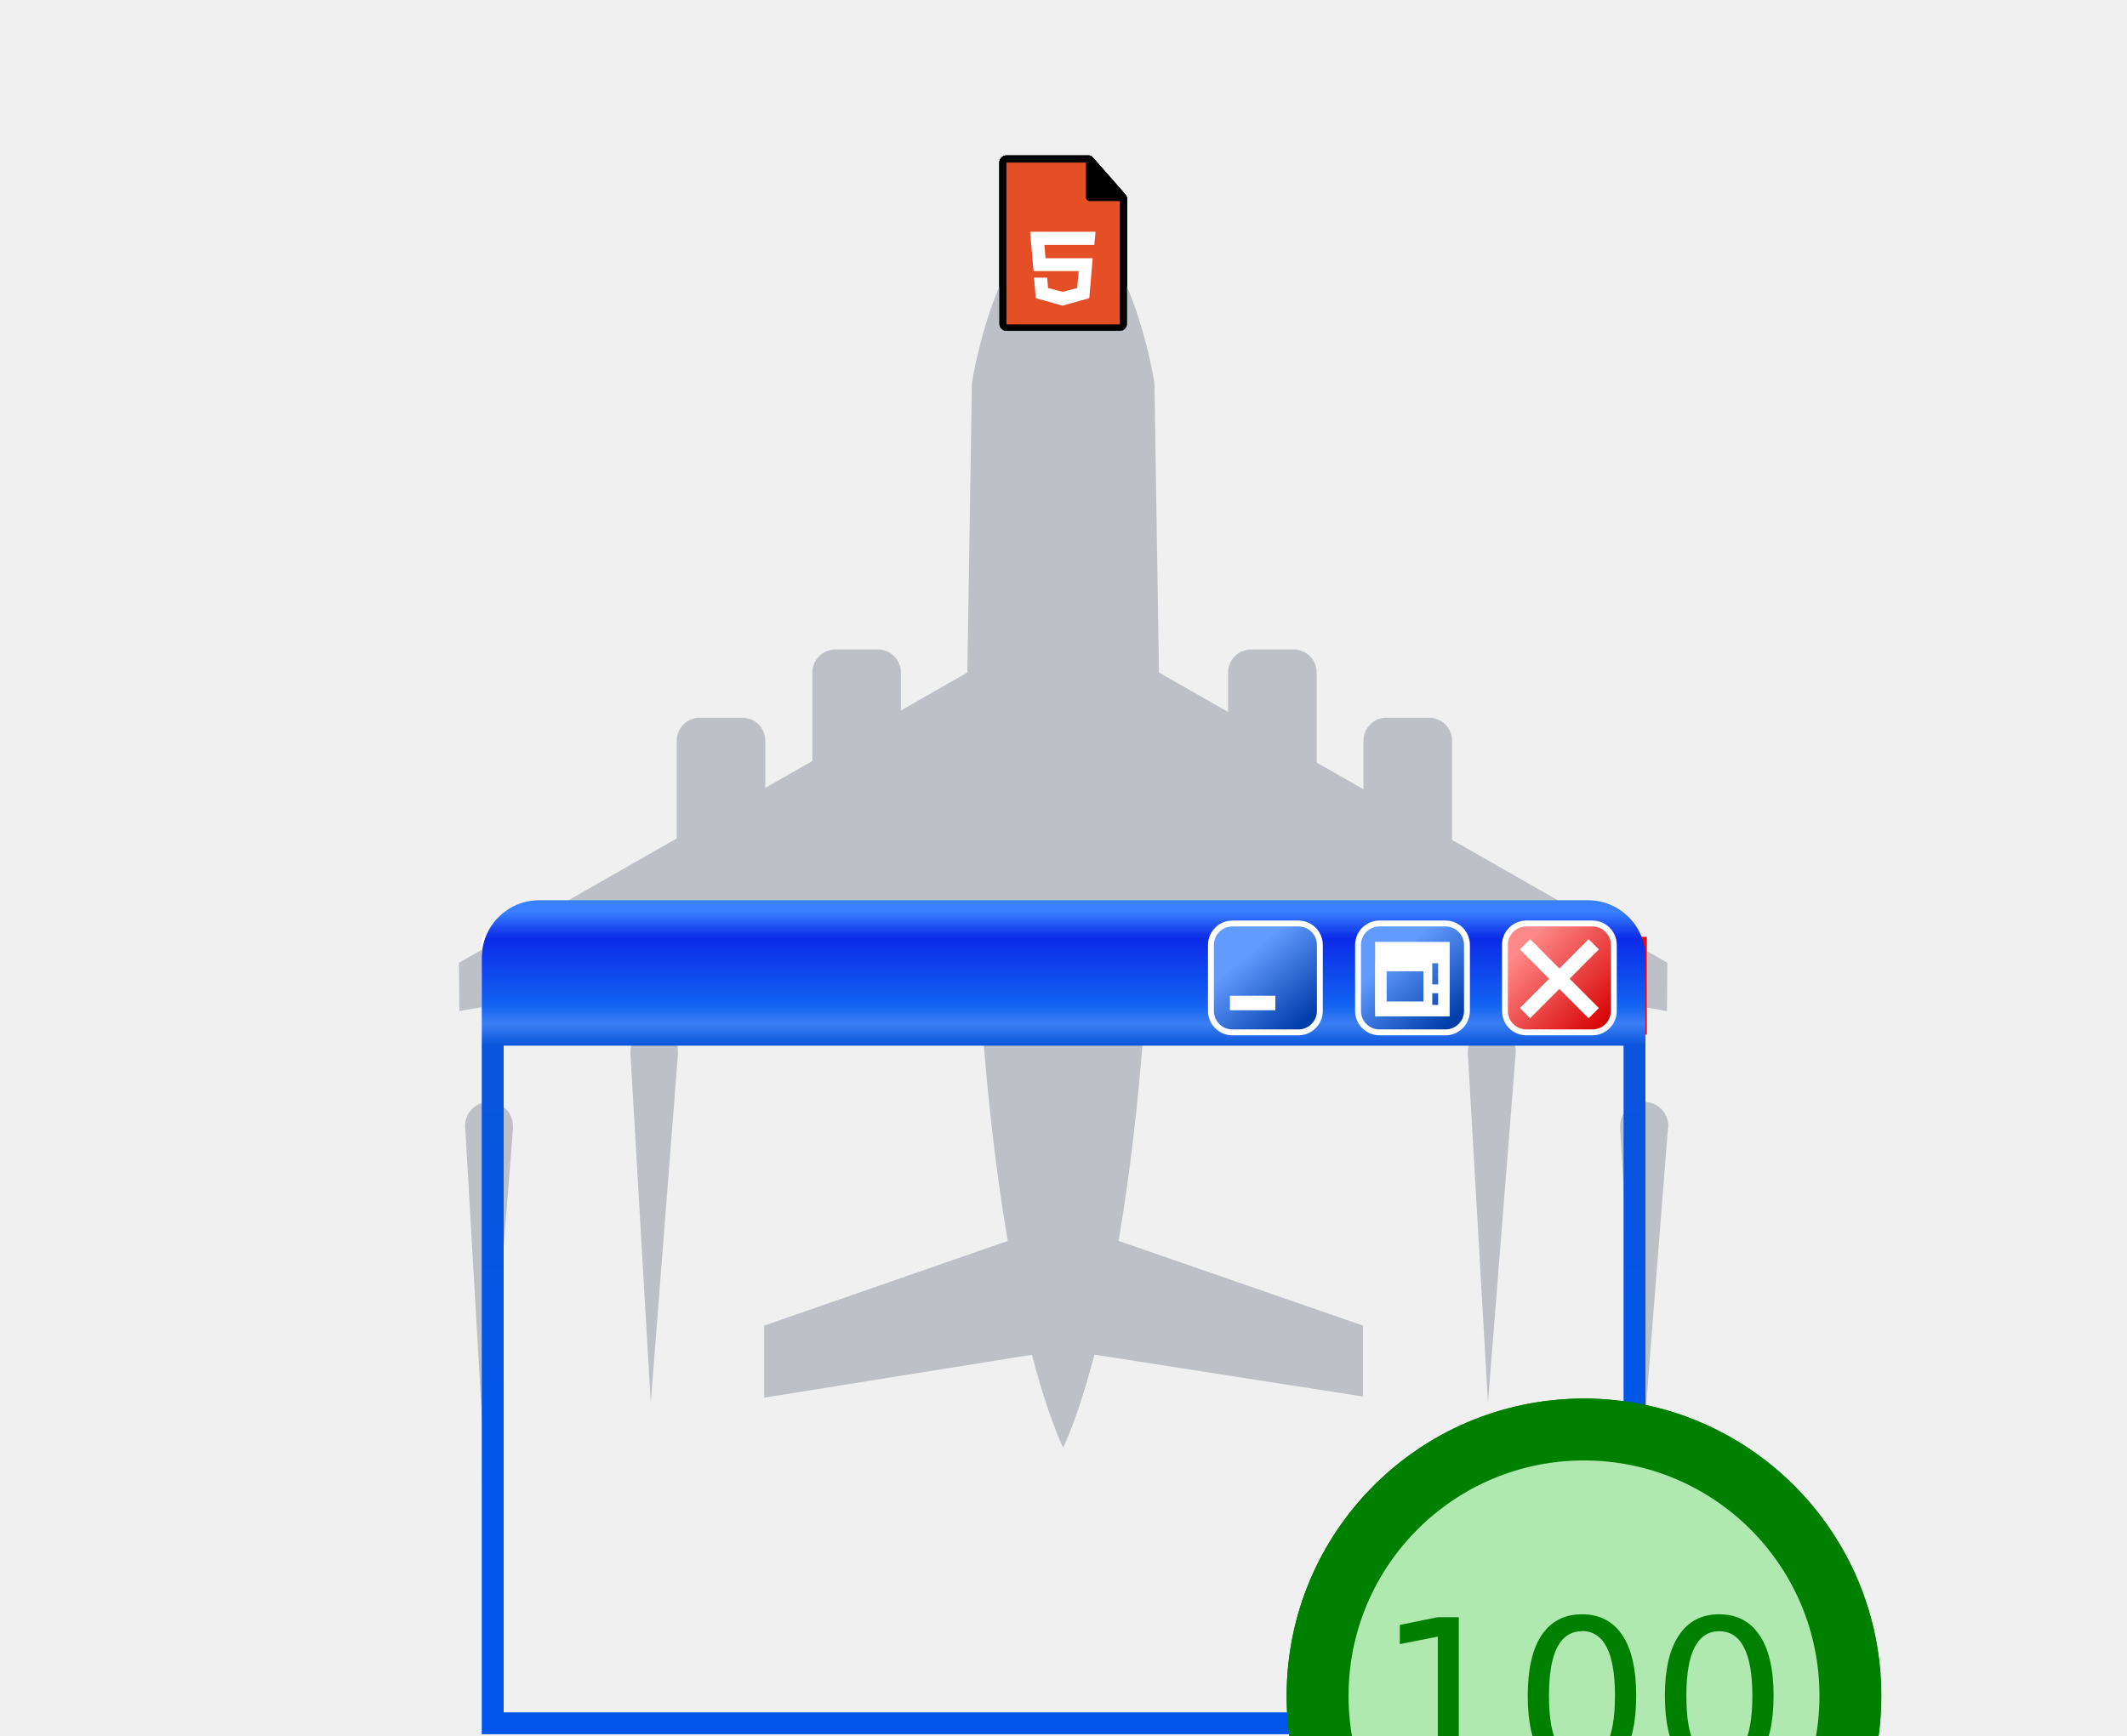
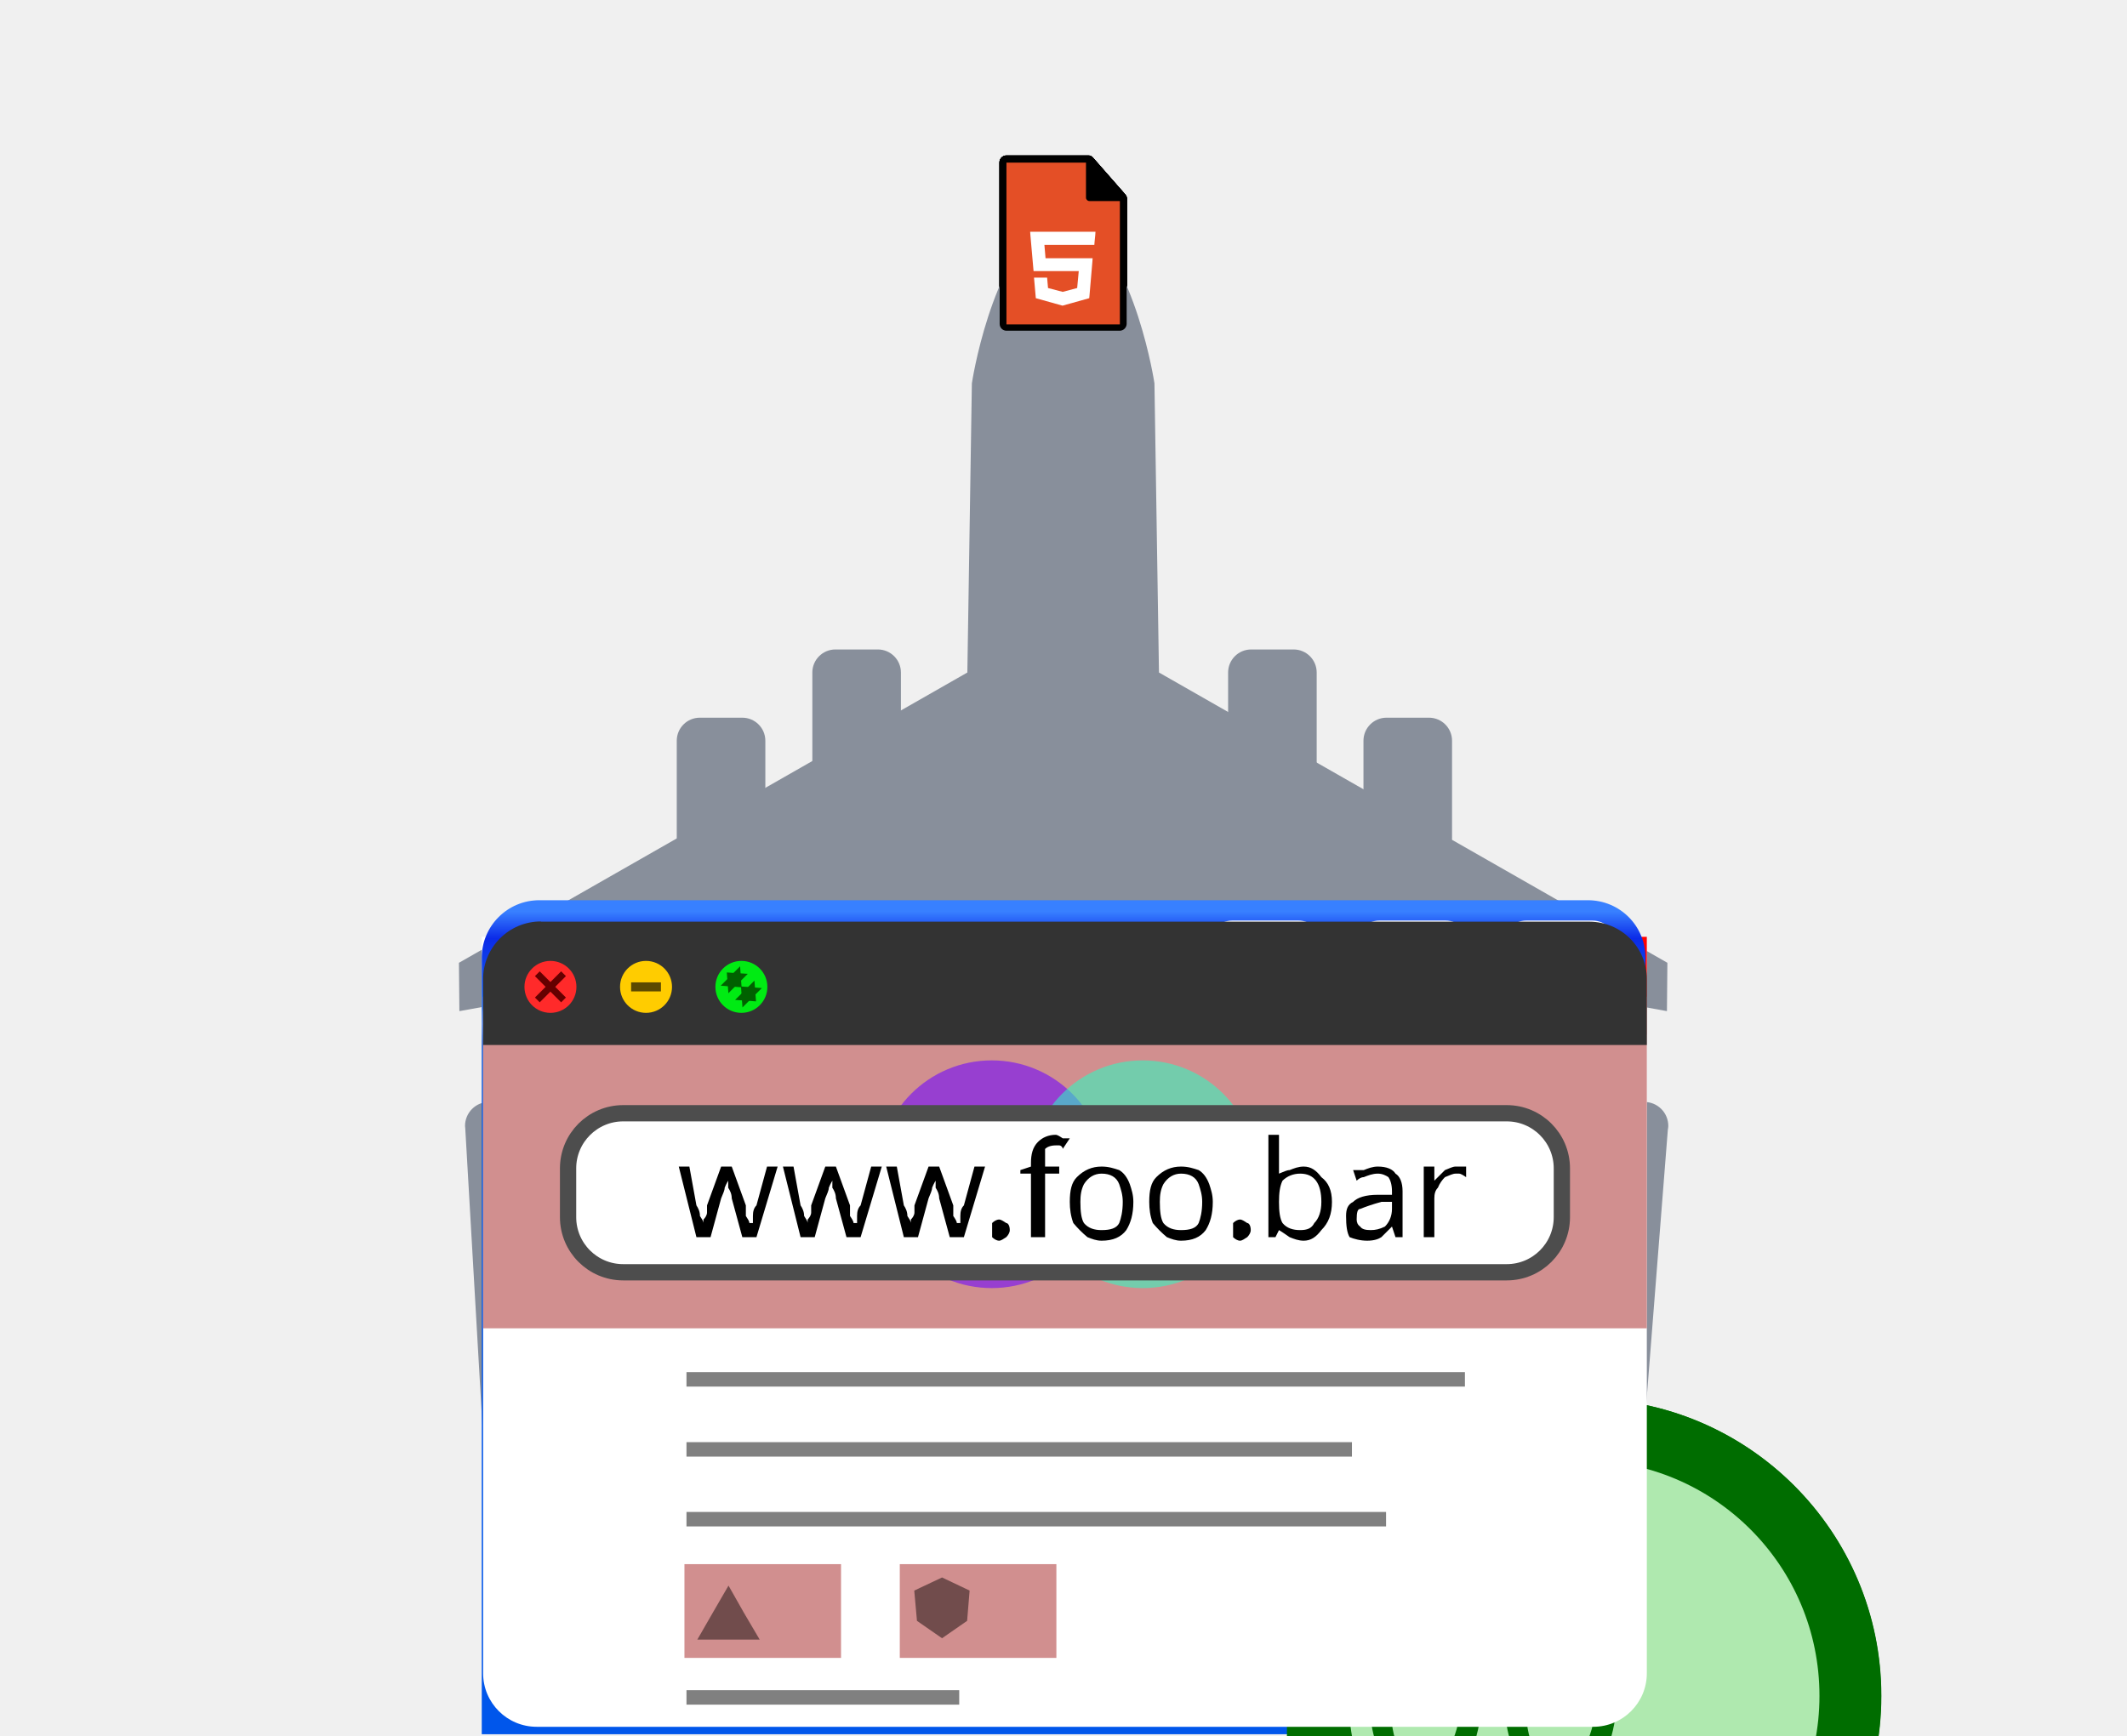
<svg xmlns="http://www.w3.org/2000/svg" xmlns:xlink="http://www.w3.org/1999/xlink" viewBox="0 0 9.413 7.684" version="1.1" id="svg116">
  <defs id="defs120">
    <linearGradient id="linearGradient1922">
      <stop style="stop-color:#629bff;stop-opacity:1" offset="0" id="stop1918" />
      <stop style="stop-color:#003eaa;stop-opacity:0.996" offset="1" id="stop1920" />
    </linearGradient>
    <linearGradient id="linearGradient1914">
      <stop style="stop-color:#d60000;stop-opacity:1" offset="0" id="stop1910" />
      <stop style="stop-color:#ff8989;stop-opacity:1" offset="1" id="stop1912" />
    </linearGradient>
    <linearGradient id="linearGradient1902">
      <stop style="stop-color:#0056eb;stop-opacity:1" offset="0" id="stop1896" />
      <stop style="stop-color:#0a55db;stop-opacity:1" offset="0.77" id="stop1906" />
      <stop style="stop-color:#3c7ff4;stop-opacity:1" offset="0.807" id="stop1904" />
      <stop style="stop-color:#1263f1;stop-opacity:1;" offset="0.839" id="stop1908" />
      <stop style="stop-color:#0b2be8;stop-opacity:1" offset="0.954" id="stop1898" />
      <stop style="stop-color:#3880ff;stop-opacity:1" offset="1" id="stop1900" />
    </linearGradient>
    <linearGradient id="linearGradient1876">
      <stop style="stop-color:#0056eb;stop-opacity:1" offset="0" id="stop1872" />
      <stop style="stop-color:#1969f4;stop-opacity:1;" offset="0.453" id="stop1892" />
      <stop style="stop-color:#3880ff;stop-opacity:1" offset="1" id="stop1874" />
    </linearGradient>
    <mask maskUnits="userSpaceOnUse" id="mask922">
      <rect style="fill:#ffffff;stroke:none;stroke-width:1.058;stroke-linecap:round;stroke-linejoin:round;stroke-dashoffset:16.97;paint-order:markers fill stroke" id="rect924" width="121.448" height="82.723" x="271.008" y="137.547" />
    </mask>
    <mask maskUnits="userSpaceOnUse" id="mask940">
      <rect style="fill:#ffffff;stroke:none;stroke-width:1.058;stroke-linecap:round;stroke-linejoin:round;stroke-dashoffset:16.97;paint-order:markers fill stroke" id="rect942" width="146.392" height="76.245" x="-53.106" y="119.943" />
    </mask>
    <linearGradient xlink:href="#linearGradient1876" id="linearGradient1878" x1="121.506" y1="377.372" x2="121.506" y2="376.685" gradientUnits="userSpaceOnUse" gradientTransform="matrix(3.779528,0,0,3.779528,3.7795276e-5,-0.9715526)" />
    <linearGradient xlink:href="#linearGradient1902" id="linearGradient1894" gradientUnits="userSpaceOnUse" gradientTransform="matrix(0.2430564,0,0,0.2430564,-24.46177,-87.63072)" x1="121.506" y1="387.748" x2="121.506" y2="377.14" />
    <linearGradient xlink:href="#linearGradient1914" id="linearGradient1916" x1="129.93" y1="378.776" x2="128.408" y2="377.335" gradientUnits="userSpaceOnUse" gradientTransform="matrix(0.2430564,0,0,0.2430564,-24.46177,-87.53395)" />
    <linearGradient xlink:href="#linearGradient1922" id="linearGradient1924" x1="126" y1="377.497" x2="127.015" y2="378.728" gradientUnits="userSpaceOnUse" gradientTransform="matrix(0.2430564,0,0,0.2430564,-24.44275,-87.53395)" />
    <linearGradient xlink:href="#linearGradient1922" id="linearGradient1932" gradientUnits="userSpaceOnUse" x1="126" y1="377.497" x2="127.015" y2="378.728" gradientTransform="matrix(0.2430564,0,0,0.2430564,-25.09333,-87.53395)" />
  </defs>
  <g id="g1012" class="file-img-2">
    <path d="M 4.98,0.861 L 4.837,0.697 a 0.026,0.026 0 0 0 -0.02,-0.009 H 4.454 a 0.031,0.031 0 0 0 -0.031,0.03 V 1.434 a 0.031,0.031 0 0 0 0.031,0.03 h 0.503 a 0.031,0.031 0 0 0 0.03,-0.03 V 0.878 a 0.026,0.026 0 0 0 -0.007,-0.017 z" id="path38" style="stroke-width:0.369" />
    <path d="M 4.454,1.436 V 0.719 h 0.353 v 0.156 c 0,0.008 0.007,0.015 0.015,0.015 H 4.956 V 1.436 Z" fill="#e580ff" id="path40" style="stroke-width:0.369" />
    <path d="M 4.507,1.326 C 4.494,1.323 4.485,1.31 4.487,1.297 V 0.974 c 0.005,-0.012 0.016,-0.022 0.03,-0.019 H 4.902 c 0.012,0.005 0.022,0.016 0.019,0.03 V 1.308 c -0.005,0.012 -0.016,0.022 -0.03,0.019 c -0.128,0 -0.256,7.381e-4 -0.385,0 z m 0.075,-0.155 c 0.021,-0.024 0.04,-0.05 0.062,-0.073 c 0.021,-0.015 0.036,0.013 0.049,0.025 c 0.015,0.014 0.027,0.034 0.046,0.042 c 0.019,-0.003 0.029,-0.031 0.049,-0.024 c 0.035,0.035 0.068,0.072 0.101,0.107 c 0,-0.083 0.001,-0.165 -3.691e-4,-0.248 C 4.89,0.984 4.87,0.986 4.87,0.986 c -0.103,0 -0.232,-0.001 -0.334,3.6902e-4 c -0.026,-0.004 -0.017,0.028 -0.018,0.043 v 0.22 l 0.065,-0.077 z m 0.219,-0.063 c -0.03,-0.007 -0.045,-0.046 -0.027,-0.071 c 0.016,-0.025 0.056,-0.027 0.074,-0.003 c 0.021,0.023 0.008,0.064 -0.021,0.073 a 0.044,0.044 0 0 1 -0.027,0.001 z" fill="#440055" id="path42" style="stroke-width:0.369" />
  </g>
  <g id="g1004" class="file-img-1">
    <path d="M 4.98,0.861 L 4.836,0.697 A 0.026,0.026 0 0 0 4.817,0.688 H 4.454 a 0.031,0.031 0 0 0 -0.03,0.031 V 1.434 a 0.031,0.031 0 0 0 0.03,0.03 h 0.503 a 0.031,0.031 0 0 0 0.031,-0.03 V 0.879 a 0.026,0.026 0 0 0 -0.007,-0.017 z" id="path46" style="stroke-width:0.369" />
    <path d="M 4.454,1.436 V 0.719 h 0.352 v 0.156 c 0,0.008 0.007,0.015 0.015,0.015 H 4.956 V 1.436 Z" fill="#e580ff" id="path48" style="stroke-width:0.369" />
    <path d="m 4.507,1.326 c -0.013,-0.004 -0.023,-0.016 -0.02,-0.029 V 0.974 c 0.005,-0.012 0.017,-0.022 0.03,-0.019 h 0.385 c 0.012,0.005 0.022,0.016 0.02,0.03 V 1.308 c -0.005,0.012 -0.017,0.022 -0.03,0.02 c -0.128,0 -0.256,7.38e-4 -0.385,-7.378e-4 z m 0.075,-0.154 c 0.021,-0.024 0.041,-0.05 0.062,-0.073 c 0.021,-0.015 0.036,0.013 0.049,0.025 c 0.015,0.014 0.027,0.034 0.046,0.042 c 0.018,-0.003 0.028,-0.031 0.049,-0.024 c 0.035,0.034 0.068,0.071 0.101,0.107 c 0,-0.083 0.001,-0.165 0,-0.248 c 0.001,-0.018 -0.02,-0.016 -0.02,-0.016 c -0.103,0 -0.231,-0.001 -0.334,7.3805e-4 C 4.51,0.982 4.519,1.014 4.517,1.029 v 0.221 z m 0.219,-0.064 c -0.03,-0.007 -0.045,-0.046 -0.027,-0.071 c 0.016,-0.026 0.056,-0.028 0.075,-0.003 c 0.021,0.023 0.008,0.064 -0.021,0.073 a 0.044,0.044 0 0 1 -0.027,0.001 z" fill="#440055" id="path50" style="stroke-width:0.369" />
  </g>
  <g id="g996" class="file-img-0">
    <path d="M 4.98,0.861 L 4.836,0.697 A 0.026,0.026 0 0 0 4.817,0.688 H 4.454 a 0.031,0.031 0 0 0 -0.031,0.031 v 0.716 a 0.031,0.031 0 0 0 0.031,0.03 h 0.503 a 0.031,0.031 0 0 0 0.03,-0.031 V 0.879 a 0.026,0.026 0 0 0 -0.007,-0.017 z" id="path54" style="stroke-width:0.369" />
    <path d="M 4.454,1.436 V 0.719 H 4.806 v 0.156 c 0,0.008 0.007,0.015 0.015,0.015 H 4.956 V 1.436 Z" fill="#e580ff" id="path56" style="stroke-width:0.369" />
    <path d="m 4.506,1.327 c -0.013,-0.004 -0.022,-0.016 -0.02,-0.03 V 0.974 c 0.005,-0.012 0.016,-0.022 0.03,-0.02 h 0.386 c 0.012,0.005 0.022,0.016 0.019,0.03 V 1.307 c -0.005,0.012 -0.016,0.022 -0.03,0.02 c -0.128,0 -0.256,7.38e-4 -0.385,-3.691e-4 z m 0.075,-0.155 c 0.021,-0.024 0.04,-0.05 0.062,-0.073 c 0.021,-0.015 0.036,0.013 0.049,0.025 c 0.015,0.014 0.027,0.034 0.046,0.043 c 0.019,-0.003 0.029,-0.031 0.049,-0.024 c 0.035,0.035 0.068,0.071 0.101,0.107 c 0,-0.082 0.001,-0.165 -3.69e-4,-0.248 c 0.001,-0.018 -0.019,-0.016 -0.019,-0.016 c -0.103,0 -0.232,-7.3805e-4 -0.334,7.3804e-4 c -0.026,-0.004 -0.017,0.028 -0.018,0.043 v 0.22 z m 0.219,-0.063 c -0.03,-0.007 -0.045,-0.046 -0.027,-0.071 c 0.016,-0.026 0.056,-0.027 0.074,-0.003 c 0.021,0.024 0.008,0.064 -0.021,0.073 a 0.044,0.044 0 0 1 -0.027,0.001 z" fill="#440055" id="path58" style="stroke-width:0.369" />
  </g>
  <g id="g988" class="file-js">
    <path d="M 4.98,0.861 L 4.836,0.698 a 0.026,0.026 0 0 0 -0.02,-0.009 H 4.454 a 0.03,0.03 0 0 0 -0.031,0.03 V 1.434 a 0.031,0.031 0 0 0 0.031,0.03 h 0.502 a 0.03,0.03 0 0 0 0.03,-0.031 V 0.879 a 0.026,0.026 0 0 0 -0.007,-0.017 z" id="path62" style="stroke-width:0.369" />
    <path d="M 4.454,1.435 V 0.719 h 0.352 v 0.156 c 0,0.008 0.007,0.015 0.015,0.015 H 4.956 V 1.435 Z" fill="#f5de19" id="path64" style="stroke-width:0.369" />
    <path d="m 4.725,1.238 a 0.062,0.062 0 0 0 0.056,0.034 c 0.024,0 0.039,-0.012 0.039,-0.028 c 0,-0.02 -0.015,-0.027 -0.042,-0.038 l -0.014,-0.006 c -0.041,-0.017 -0.068,-0.039 -0.068,-0.086 c 0,-0.043 0.032,-0.076 0.084,-0.076 a 0.085,0.085 0 0 1 0.081,0.046 l -0.045,0.029 a 0.039,0.039 0 0 0 -0.037,-0.025 a 0.025,0.025 0 0 0 -0.027,0.025 c 0,0.017 0.011,0.024 0.035,0.035 l 0.015,0.006 c 0.048,0.021 0.076,0.042 0.076,0.09 c 0,0.052 -0.041,0.08 -0.094,0.08 a 0.11,0.11 0 0 1 -0.104,-0.059 z m -0.202,0.004 c 0.009,0.016 0.017,0.03 0.037,0.03 c 0.019,0 0.031,-0.007 0.031,-0.036 V 1.042 h 0.057 V 1.237 c 0,0.059 -0.035,0.086 -0.085,0.086 A 0.089,0.089 0 0 1 4.477,1.271 Z" id="path66" style="stroke-width:0.369" />
  </g>
  <g id="g980" class="file-css">
    <path d="M 4.98,0.861 L 4.836,0.698 a 0.026,0.026 0 0 0 -0.02,-0.008 H 4.454 a 0.03,0.03 0 0 0 -0.031,0.03 V 1.434 c 0,0.017 0.014,0.03 0.031,0.03 h 0.502 a 0.031,0.031 0 0 0 0.031,-0.03 V 0.879 a 0.026,0.026 0 0 0 -0.007,-0.017 z" id="path70" style="stroke-width:0.369" />
    <path d="M 4.454,1.435 V 0.719 H 4.806 V 0.875 c 0,0.008 0.007,0.015 0.015,0.015 h 0.134 v 0.545 z" fill="#1572b6" id="path72" style="stroke-width:0.369" />
    <path d="m 4.56,0.972 l 0.001,0.017 l 0.003,0.031 l 0.001,0.014 h 0.234 l -0.006,0.063 h -0.154 l 0.001,0.016 l 0.003,0.031 l 0.001,0.014 h 0.143 l -0.007,0.079 l -0.068,0.018 L 4.645,1.236 l -0.004,-0.049 h -0.061 l 0.008,0.096 L 4.713,1.318 L 4.839,1.284 l 7.381e-4,-0.01 l 0.01,-0.116 l 0.015,-0.169 l 0.001,-0.017 H 4.713 Z" fill="#ffffff" id="path74" style="stroke-width:0.369" />
  </g>
-   <g class="airplane" fill="#888f9b" id="g114" style="opacity:0.49">
+   <g class="airplane" fill="#888f9b" id="g114" style="opacity:1">
    <path d="M4.705 6.408s.315-.613.385-2.346l2.287.414.002-.214-2.25-1.285-.02-1.28s-.08-.539-.335-.74c-.05-.037-.087-.033-.138 0-.255.201-.335.74-.335.74l-.02 1.28-2.25 1.285.002.214 2.287-.414c.07 1.733.385 2.346.385 2.346" id="path100" />
    <path d="M6.032 6.182v-.314l-1.327-.46-1.323.46v.319l1.323-.212z" id="path102" />
    <rect width=".392" height=".635" x="5.435" y="2.875" ry=".102" id="rect104" />
    <rect width=".392" height=".635" x="6.034" y="3.177" ry=".102" id="rect106" />
    <rect width=".392" height=".635" x="-3.987" y="2.875" ry=".102" transform="scale(-1 1)" id="rect108" />
    <rect width=".392" height=".635" x="-3.387" y="3.177" ry=".102" transform="scale(-1 1)" id="rect110" />
    <path d="M2.896 4.549a.106.106 0 00-.106.106.106.106 0 000 .01L2.88 6.21 3 4.67a.106.106 0 000-.016.106.106 0 00-.105-.106zM2.165 4.878a.106.106 0 00-.107.107.106.106 0 00.001.01l.089 1.543.122-1.537a.106.106 0 000-.016.106.106 0 00-.105-.107zM6.602 4.549a.106.106 0 00-.106.106.106.106 0 000 .01l.089 1.544.122-1.538a.106.106 0 00.001-.016.106.106 0 00-.106-.106zM7.276 4.878a.106.106 0 00-.106.107.106.106 0 000 .01l.09 1.543.121-1.537a.106.106 0 00.002-.016.106.106 0 00-.107-.107z" id="path112" />
  </g>
  <g id="g972" class="file-html">
    <path d="M 4.98,0.862 L 4.836,0.698 a 0.026,0.026 0 0 0 -0.02,-0.009 H 4.454 a 0.03,0.03 0 0 0 -0.03,0.03 V 1.434 c 0,0.017 0.014,0.03 0.03,0.03 H 4.956 a 0.031,0.031 0 0 0 0.03,-0.03 V 0.879 a 0.026,0.026 0 0 0 -0.006,-0.017 z" id="path78" style="stroke-width:0.369" />
    <path d="M 4.454,1.436 V 0.72 h 0.352 v 0.155 c 0,0.008 0.007,0.015 0.015,0.015 H 4.956 V 1.436 Z" fill="#e44f26" id="path80" style="stroke-width:0.369" />
    <path d="m 4.559,1.026 l 0.001,0.015 l 0.014,0.159 h 0.2 l -0.007,0.075 l -0.064,0.017 l -0.065,-0.017 l -0.004,-0.046 h -0.058 l 0.008,0.091 l 0.118,0.033 h 3.69e-4 l 0.118,-0.033 l 0.001,-0.01 l 0.013,-0.152 l 0.001,-0.015 H 4.627 l -0.005,-0.059 h 0.221 l 0.001,-0.013 l 0.003,-0.03 l 0.001,-0.015 H 4.704 Z" fill="#ffffff" id="path82" style="stroke-width:0.369" />
  </g>
  <text xml:space="preserve" style="font-size:17.333px;line-height:1.25;font-family:sans-serif;letter-spacing:0px;word-spacing:0px;stroke-width:1" x="-602.617" y="416.209" id="text2102">
    <tspan id="tspan2100" x="-602.617" y="416.209" style="stroke-width:1" />
  </text>
  <path id="path1826" style="fill:#ffffff;fill-opacity:1;stroke-width:0.072;stroke-linecap:round;stroke-linejoin:round;stroke-dashoffset:16.97;paint-order:markers fill stroke" d="m -9.156,4.215 h 4.64 c 0.141,0 0.255,0.114 0.255,0.255 v 2.86 c 0,0.141 -0.114,0.255 -0.255,0.255 h -4.64 c -0.141,0 -0.255,-0.114 -0.255,-0.255 V 4.47 c 0,-0.141 0.114,-0.255 0.255,-0.255 z" />
  <g id="g1143" class="title-bar-windows10">
    <rect style="fill:#ffffff;fill-opacity:1;stroke:none;stroke-width:0.047;stroke-linecap:round;stroke-linejoin:miter;stroke-miterlimit:4;stroke-dasharray:none;stroke-dashoffset:16.97;stroke-opacity:1;paint-order:markers fill stroke" id="rect1818" width="5.156" height="0.433" x="2.132" y="4.147" />
    <g id="g1153" class="title-bar-close">
      <rect style="fill:#ff0000;fill-opacity:1;stroke:none;stroke-width:0.035;stroke-linecap:round;stroke-miterlimit:4;stroke-dasharray:none;stroke-dashoffset:16.97;stroke-opacity:1" id="rect7975" width="0.856" height="0.433" x="6.432" y="4.147" class="hover" />
      <g id="g1159" class="hover-icon">
        <path style="fill:none;fill-opacity:1;stroke:#000000;stroke-width:0.03;stroke-linecap:butt;stroke-linejoin:miter;stroke-miterlimit:4;stroke-dasharray:none;stroke-opacity:1" d="M 6.747,4.249 L 6.974,4.476" id="path1810" />
        <path style="fill:none;stroke:#000000;stroke-width:0.03;stroke-linecap:butt;stroke-linejoin:miter;stroke-miterlimit:4;stroke-dasharray:none;stroke-opacity:1" d="M 6.747,4.476 L 6.974,4.249" id="path1812" />
      </g>
    </g>
    <g id="g1165" class="title-bar-collapse">
      <rect style="fill:#e6e6e6;fill-opacity:1;stroke:none;stroke-width:0.035;stroke-linecap:round;stroke-miterlimit:4;stroke-dasharray:none;stroke-dashoffset:16.97;stroke-opacity:1" id="rect7985" width="0.856" height="0.433" x="4.721" y="4.147" class="hover" />
      <path style="fill:none;stroke:#000000;stroke-width:0.03;stroke-linecap:butt;stroke-linejoin:miter;stroke-miterlimit:4;stroke-dasharray:none;stroke-opacity:1" d="M 5.266,4.363 H 5.032" id="path1816" />
    </g>
    <g id="g1173" class="title-bar-expand">
      <rect style="fill:#e6e6e6;fill-opacity:1;stroke:none;stroke-width:0.035;stroke-linecap:round;stroke-miterlimit:4;stroke-dasharray:none;stroke-dashoffset:16.97;stroke-opacity:1" id="rect7977" width="0.856" height="0.433" x="5.577" y="4.147" class="hover" />
      <rect style="fill:none;fill-opacity:1;stroke:#000000;stroke-width:0.028;stroke-linecap:round;stroke-linejoin:miter;stroke-miterlimit:4;stroke-dasharray:none;stroke-dashoffset:16.97;stroke-opacity:1;paint-order:markers fill stroke" id="rect1814" width="0.208" height="0.208" x="5.901" y="4.259" class="expand" />
      <path id="path1049" style="fill:none;stroke:#000000;stroke-width:0.02;stroke-linecap:butt;stroke-linejoin:miter;stroke-miterlimit:4;stroke-dasharray:none;stroke-opacity:1" d="m 6.061,4.413 h 0.034 V 4.272 H 5.955 v 0.035 M 5.914,4.453 H 6.054 V 4.313 H 5.914 Z" class="minimize" />
    </g>
  </g>
-   <g id="g1257" class="title-bar-windowsxp">
+   <g id="g1257" class="title-bar-windowsxp" style="opacity:1">
    <path id="path1828" style="fill:url(#linearGradient1894);fill-opacity:1;stroke-width:0.072;stroke-linecap:round;stroke-linejoin:round;stroke-miterlimit:4;stroke-dasharray:none;stroke-dashoffset:16.97;paint-order:markers fill stroke" d="m 2.387,3.985 c -0.141,0 -0.255,0.114 -0.255,0.255 V 4.531 v 0.049 V 7.677 H 7.282 V 4.531 V 4.24 C 7.282,4.098 7.168,3.985 7.027,3.985 Z M 2.229,4.629 H 7.185 V 7.58 H 2.229 Z" class="title-bar-frame" />
    <g id="g1217" class="title-bar-close">
      <rect style="fill:url(#linearGradient1916);fill-opacity:1;stroke:#ffffff;stroke-width:0.026;stroke-linecap:round;stroke-linejoin:miter;stroke-miterlimit:4;stroke-dasharray:none;stroke-dashoffset:16.97;stroke-opacity:1;paint-order:normal" id="rect1881" width="0.482" height="0.482" x="6.66" y="4.088" ry="0.095" class="hover" />
      <g id="g1223">
        <path style="fill:none;fill-opacity:1;stroke:#ffffff;stroke-width:0.064px;stroke-linecap:butt;stroke-linejoin:miter;stroke-opacity:1" d="M 6.749,4.18 L 7.053,4.485" id="path1856" />
        <path style="fill:none;stroke:#ffffff;stroke-width:0.064px;stroke-linecap:butt;stroke-linejoin:miter;stroke-opacity:1" d="M 6.749,4.485 L 7.053,4.18" id="path1858" />
      </g>
    </g>
    <g id="g1263" class="title-bar-collapse">
      <rect style="fill:url(#linearGradient1932);fill-opacity:1;stroke:#ffffff;stroke-width:0.026;stroke-linecap:round;stroke-linejoin:miter;stroke-miterlimit:4;stroke-dasharray:none;stroke-dashoffset:16.97;stroke-opacity:1;paint-order:normal" id="rect1930" width="0.482" height="0.482" x="5.359" y="4.088" ry="0.095" class="hover" />
      <path style="fill:none;stroke:#ffffff;stroke-width:0.064px;stroke-linecap:butt;stroke-linejoin:miter;stroke-opacity:1" d="M 5.644,4.44 H 5.443" id="path1862" />
    </g>
    <g id="g1277" class="title-bar-expand">
      <rect style="fill:url(#linearGradient1924);fill-opacity:1;stroke:#ffffff;stroke-width:0.026;stroke-linecap:round;stroke-linejoin:miter;stroke-miterlimit:4;stroke-dasharray:none;stroke-dashoffset:16.97;stroke-opacity:1;paint-order:normal" id="rect1883" width="0.482" height="0.482" x="6.01" y="4.088" ry="0.095" class="hover" />
      <g id="g1283" class="expand">
        <path id="rect1860" style="fill:none;fill-opacity:1;stroke:#ffffff;stroke-width:0.051;stroke-linecap:round;stroke-linejoin:miter;stroke-miterlimit:4;stroke-dasharray:none;stroke-dashoffset:16.97;stroke-opacity:1;paint-order:markers fill stroke" d="M 6.111,4.195 H 6.39 V 4.474 H 6.111 Z" />
        <path style="fill:none;stroke:#ffffff;stroke-width:0.05;stroke-linecap:butt;stroke-linejoin:miter;stroke-miterlimit:4;stroke-dasharray:none;stroke-opacity:1" d="M 6.111,4.239 H 6.39" id="path994" />
      </g>
      <path id="path1031" style="fill:none;fill-opacity:1;stroke:#ffffff;stroke-width:0.039;stroke-linecap:round;stroke-linejoin:miter;stroke-miterlimit:4;stroke-dasharray:none;stroke-dashoffset:16.97;stroke-opacity:1;paint-order:markers fill stroke" d="M 6.182,4.279 V 4.204 H 6.395 V 4.377 H 6.341 M 6.106,4.28 H 6.319 V 4.453 H 6.106 Z" class="minimize" />
    </g>
  </g>
  <g class="percent" id="g98">
    <path d="M6.999 6.36a1.147 1.147 0 10.01 0z" fill="#fff" id="path94" />
    <path fill="green" d="M6.997 6.191a1.316 1.316 0 00-1.303 1.316 1.316 1.316 0 001.315 1.316 1.316 1.316 0 001.316-1.316A1.316 1.316 0 007.01 6.191a1.316 1.316 0 00-.012 0zm.693.674l.162.162-.96.96-.162.162c-.054-.053-.11-.108-.161-.162l-.402-.402.161-.161.402.401z" id="path96" />
  </g>
  <g class="percent" id="g92">
    <circle transform="rotate(-90)" cx="-7.507" cy="7.01" r="1.179" fill="#afe9af" paint-order="markers fill stroke" id="circle86" />
-     <circle transform="rotate(-90)" r="1.179" cy="7.01" cx="-7.507" class="percent-progress-bar" fill="none" stroke="green" stroke-width=".274" stroke-linecap="round" stroke-linejoin="round" stroke-dashoffset="16.97" paint-order="markers fill stroke" id="circle88" />
-     <path d="M6.209 7.775h.154v-.53l-.168.033v-.085l.167-.034h.094v.616h.154v.08h-.401zm.792-.554q-.073 0-.11.072-.036.071-.036.214 0 .144.037.215.036.071.11.071.072 0 .108-.07.037-.072.037-.216 0-.143-.036-.214Q7.074 7.22 7 7.22zm0-.075q.117 0 .179.093.061.092.061.268 0 .176-.061.269-.062.092-.179.092-.117 0-.179-.092-.061-.093-.061-.269 0-.176.061-.268.062-.093.18-.093zm.607.075q-.072 0-.109.072-.036.071-.036.214 0 .144.036.215.037.071.11.071.073 0 .109-.07.037-.072.037-.216 0-.143-.037-.214-.036-.072-.11-.072zm0-.075q.117 0 .179.093.062.092.062.268 0 .176-.062.269-.061.092-.179.092-.116 0-.178-.092-.062-.093-.062-.269 0-.176.062-.268.062-.093.178-.093z" aria-label="100" fill="green" id="path90" />
+     <circle transform="rotate(-90)" r="1.179" cy="7.01" cx="-7.507" class="percent-progress-bar" fill="none" stroke="green" stroke-width=".274" stroke-linecap="round" stroke-linejoin="round" stroke-dashoffset="16.97" paint-order="markers fill stroke" id="circle88" style="stroke:#006d00;stroke-opacity:1" />
+     <text xml:space="preserve" style="font-size:1.044px;line-height:1.25;font-family:sans-serif;text-align:center;letter-spacing:0px;word-spacing:0px;text-anchor:middle;fill:#006d00;fill-opacity:1;stroke-width:0.06" x="6.988" y="7.863" id="text1016">
+       <tspan id="tspan1014" x="6.988" y="7.863" style="font-style:normal;font-variant:normal;font-weight:normal;font-stretch:normal;font-size:1.044px;font-family:Ubuntu;-inkscape-font-specification:'Ubuntu, Normal';font-variant-ligatures:normal;font-variant-caps:normal;font-variant-numeric:normal;font-variant-east-asian:normal;text-align:center;text-anchor:middle;fill:#006d00;fill-opacity:1;stroke-width:0.06">100</tspan>
+     </text>
  </g>
-   <text xml:space="preserve" style="font-size:1.682px;line-height:1.25;font-family:sans-serif;letter-spacing:0px;word-spacing:0px;stroke-width:0.097" x="4.748" y="10.433" id="text1016">
-     <tspan id="tspan1014" x="4.748" y="10.433" style="stroke-width:0.097">100</tspan>
-   </text>
+   <g id="g1137" class="browser">
+     <rect style="fill:#ffffff;stroke:none;stroke-width:0.032;stroke-linecap:round;stroke-dashoffset:16.97" id="rect949" width="5.15" height="3.397" x="2.138" y="4.247" ry="0.237" class="browser-body" />
+     <g id="g1184" class="page">
+       <path fill="#500" paint-order="markers fill stroke" d="m 2.138,4.412 h 5.15 v 1.468 h -5.15 z" id="path12" style="fill:#d18f8f;fill-opacity:1" />
+       <path d="m 3.038,6.106 h 3.445 m -3.445,0.31 h 2.945 m -2.945,0.309 h 3.096" fill="none" stroke="#808080" stroke-width="0.064" id="path14" />
+       <path fill="#500" paint-order="markers fill stroke" d="m 3.029,6.924 h 0.693 v 0.415 h -0.693 z m 0.953,0 h 0.693 v 0.415 h -0.693 z" id="path16" style="fill:#d18f8f;fill-opacity:1" />
+       <circle cx="4.389" cy="5.198" r="0.504" fill="#6d06ff" fill-opacity="0.579" paint-order="markers fill stroke" id="circle18" />
+       <circle cx="5.057" cy="5.198" r="0.504" fill="#25ffc5" fill-opacity="0.546" paint-order="markers fill stroke" id="circle20" />
+       <path d="m 3.224,7.019 l 0.068,0.12 l 0.07,0.119 h -0.276 l 0.069,-0.12 z m 0.945,0.233 l -0.111,-0.077 l -0.012,-0.134 l 0.123,-0.058 l 0.122,0.058 l -0.011,0.134 z" fill="#714c4c" paint-order="markers fill stroke" id="path22" />
+       <path d="m 3.038,7.514 h 1.207" fill="none" stroke="#808080" stroke-width="0.064" id="path24" />
+     </g>
+     <g id="g1152" class="title-bar-mac">
+       <path d="m 2.393,4.08 h 4.64 c 0.141,0 0.255,0.113 0.255,0.254 v 0.292 h -5.15 v -0.292 c 0,-0.14 0.114,-0.255 0.256,-0.255 z" fill="#333333" paint-order="markers fill stroke" id="path4" class="title-bar-bar" />
+       <g id="g919" class="title-bar-close" transform="translate(0.00599677,-0.00836033)">
+         <circle cx="2.43" cy="4.377" r="0.115" fill="#ff2a2a" paint-order="markers fill stroke" id="circle6" />
+         <g id="g855" transform="translate(-0.07708173,0.4967853)" style="stroke:#640000;stroke-opacity:1" class="hover">
+           <path style="fill:none;stroke:#640000;stroke-width:0.03;stroke-linecap:butt;stroke-linejoin:miter;stroke-miterlimit:4;stroke-dasharray:none;stroke-opacity:1" d="M 2.449,3.822 L 2.565,3.938" id="path849" />
+           <path style="fill:none;stroke:#640000;stroke-width:0.03;stroke-linecap:butt;stroke-linejoin:miter;stroke-miterlimit:4;stroke-dasharray:none;stroke-opacity:1" d="M 2.449,3.938 L 2.565,3.822" id="path851" />
+         </g>
+       </g>
+       <g id="g913" class="title-bar-collapse" transform="translate(0.00599677,-0.00836033)">
+         <circle cx="2.853" cy="4.377" r="0.115" fill="#ffcc00" paint-order="markers fill stroke" id="circle8" />
+         <path style="fill:none;fill-opacity:1;stroke:#5c4a00;stroke-width:0.04;stroke-linecap:butt;stroke-linejoin:miter;stroke-miterlimit:4;stroke-dasharray:none;stroke-opacity:1" d="M 2.787,4.377 H 2.919" id="path857" class="hover" />
+       </g>
+       <g id="g909" class="title-bar-expand" transform="translate(0.00599677,-0.00836033)">
+         <circle cx="3.275" cy="4.377" r="0.115" fill="#00d400" paint-order="markers fill stroke" id="circle10" style="fill:#00eb13;fill-opacity:1" />
+         <g id="g880" transform="matrix(0.6550195,-0.6550195,0.6550195,0.6550195,-0.7387744,3.989243)" style="fill:#006100;fill-opacity:1" class="minimize hover">
+           <path id="path865" style="opacity:1;fill:#006100;fill-opacity:1;stroke-width:0.003;stroke-linecap:round;stroke-miterlimit:4;stroke-dasharray:none;stroke-dashoffset:16.97" d="M 2.833,3.433 H 2.702 l 0.066,-0.076 z" />
+           <path id="path868" style="opacity:1;fill:#006100;fill-opacity:1;stroke-width:0.003;stroke-linecap:round;stroke-miterlimit:4;stroke-dasharray:none;stroke-dashoffset:16.97" d="m 2.702,3.286 h 0.131 l -0.066,0.076 z" />
+         </g>
+         <g id="g900" transform="rotate(-45,4.591555,3.686713)" style="fill:#006100;fill-opacity:1" class="expand hover">
+           <path id="path874" style="opacity:1;fill:#006100;fill-opacity:1;stroke-width:0.003;stroke-linecap:round;stroke-miterlimit:4;stroke-dasharray:none;stroke-dashoffset:16.97" d="m 3.112,3.265 h 0.121 l -0.06,0.07 z" />
+           <path id="path876" style="opacity:1;fill:#006100;fill-opacity:1;stroke-width:0.003;stroke-linecap:round;stroke-miterlimit:4;stroke-dasharray:none;stroke-dashoffset:16.97" d="M 3.233,3.223 H 3.112 l 0.06,-0.07 z" />
+         </g>
+       </g>
+     </g>
+   </g>
+   <g id="g1149" class="url-bar">
+     <rect width="4.398" height="0.704" x="2.514" y="4.928" ry="0.244" fill="#ffffff" stroke="#4d4d4d" stroke-width="0.072" stroke-linecap="round" stroke-linejoin="round" stroke-dashoffset="16.97" paint-order="markers fill stroke" id="rect28" />
+     <text style="line-height:1.25;-inkscape-font-specification:'Ubuntu, Normal';font-variant-ligatures:normal;font-variant-caps:normal;font-variant-numeric:normal;font-variant-east-asian:normal" x="2.987" y="5.475" font-weight="400" font-size="0.585px" font-family="Ubuntu" letter-spacing="0" word-spacing="0" stroke-width="0.243" id="text32">
+       <tspan x="2.987" y="5.475" style="-inkscape-font-specification:'Ubuntu, Normal';font-variant-ligatures:normal;font-variant-caps:normal;font-variant-numeric:normal;font-variant-east-asian:normal" id="tspan30">www.foo.bar</tspan>
+     </text>
+   </g>
</svg>
